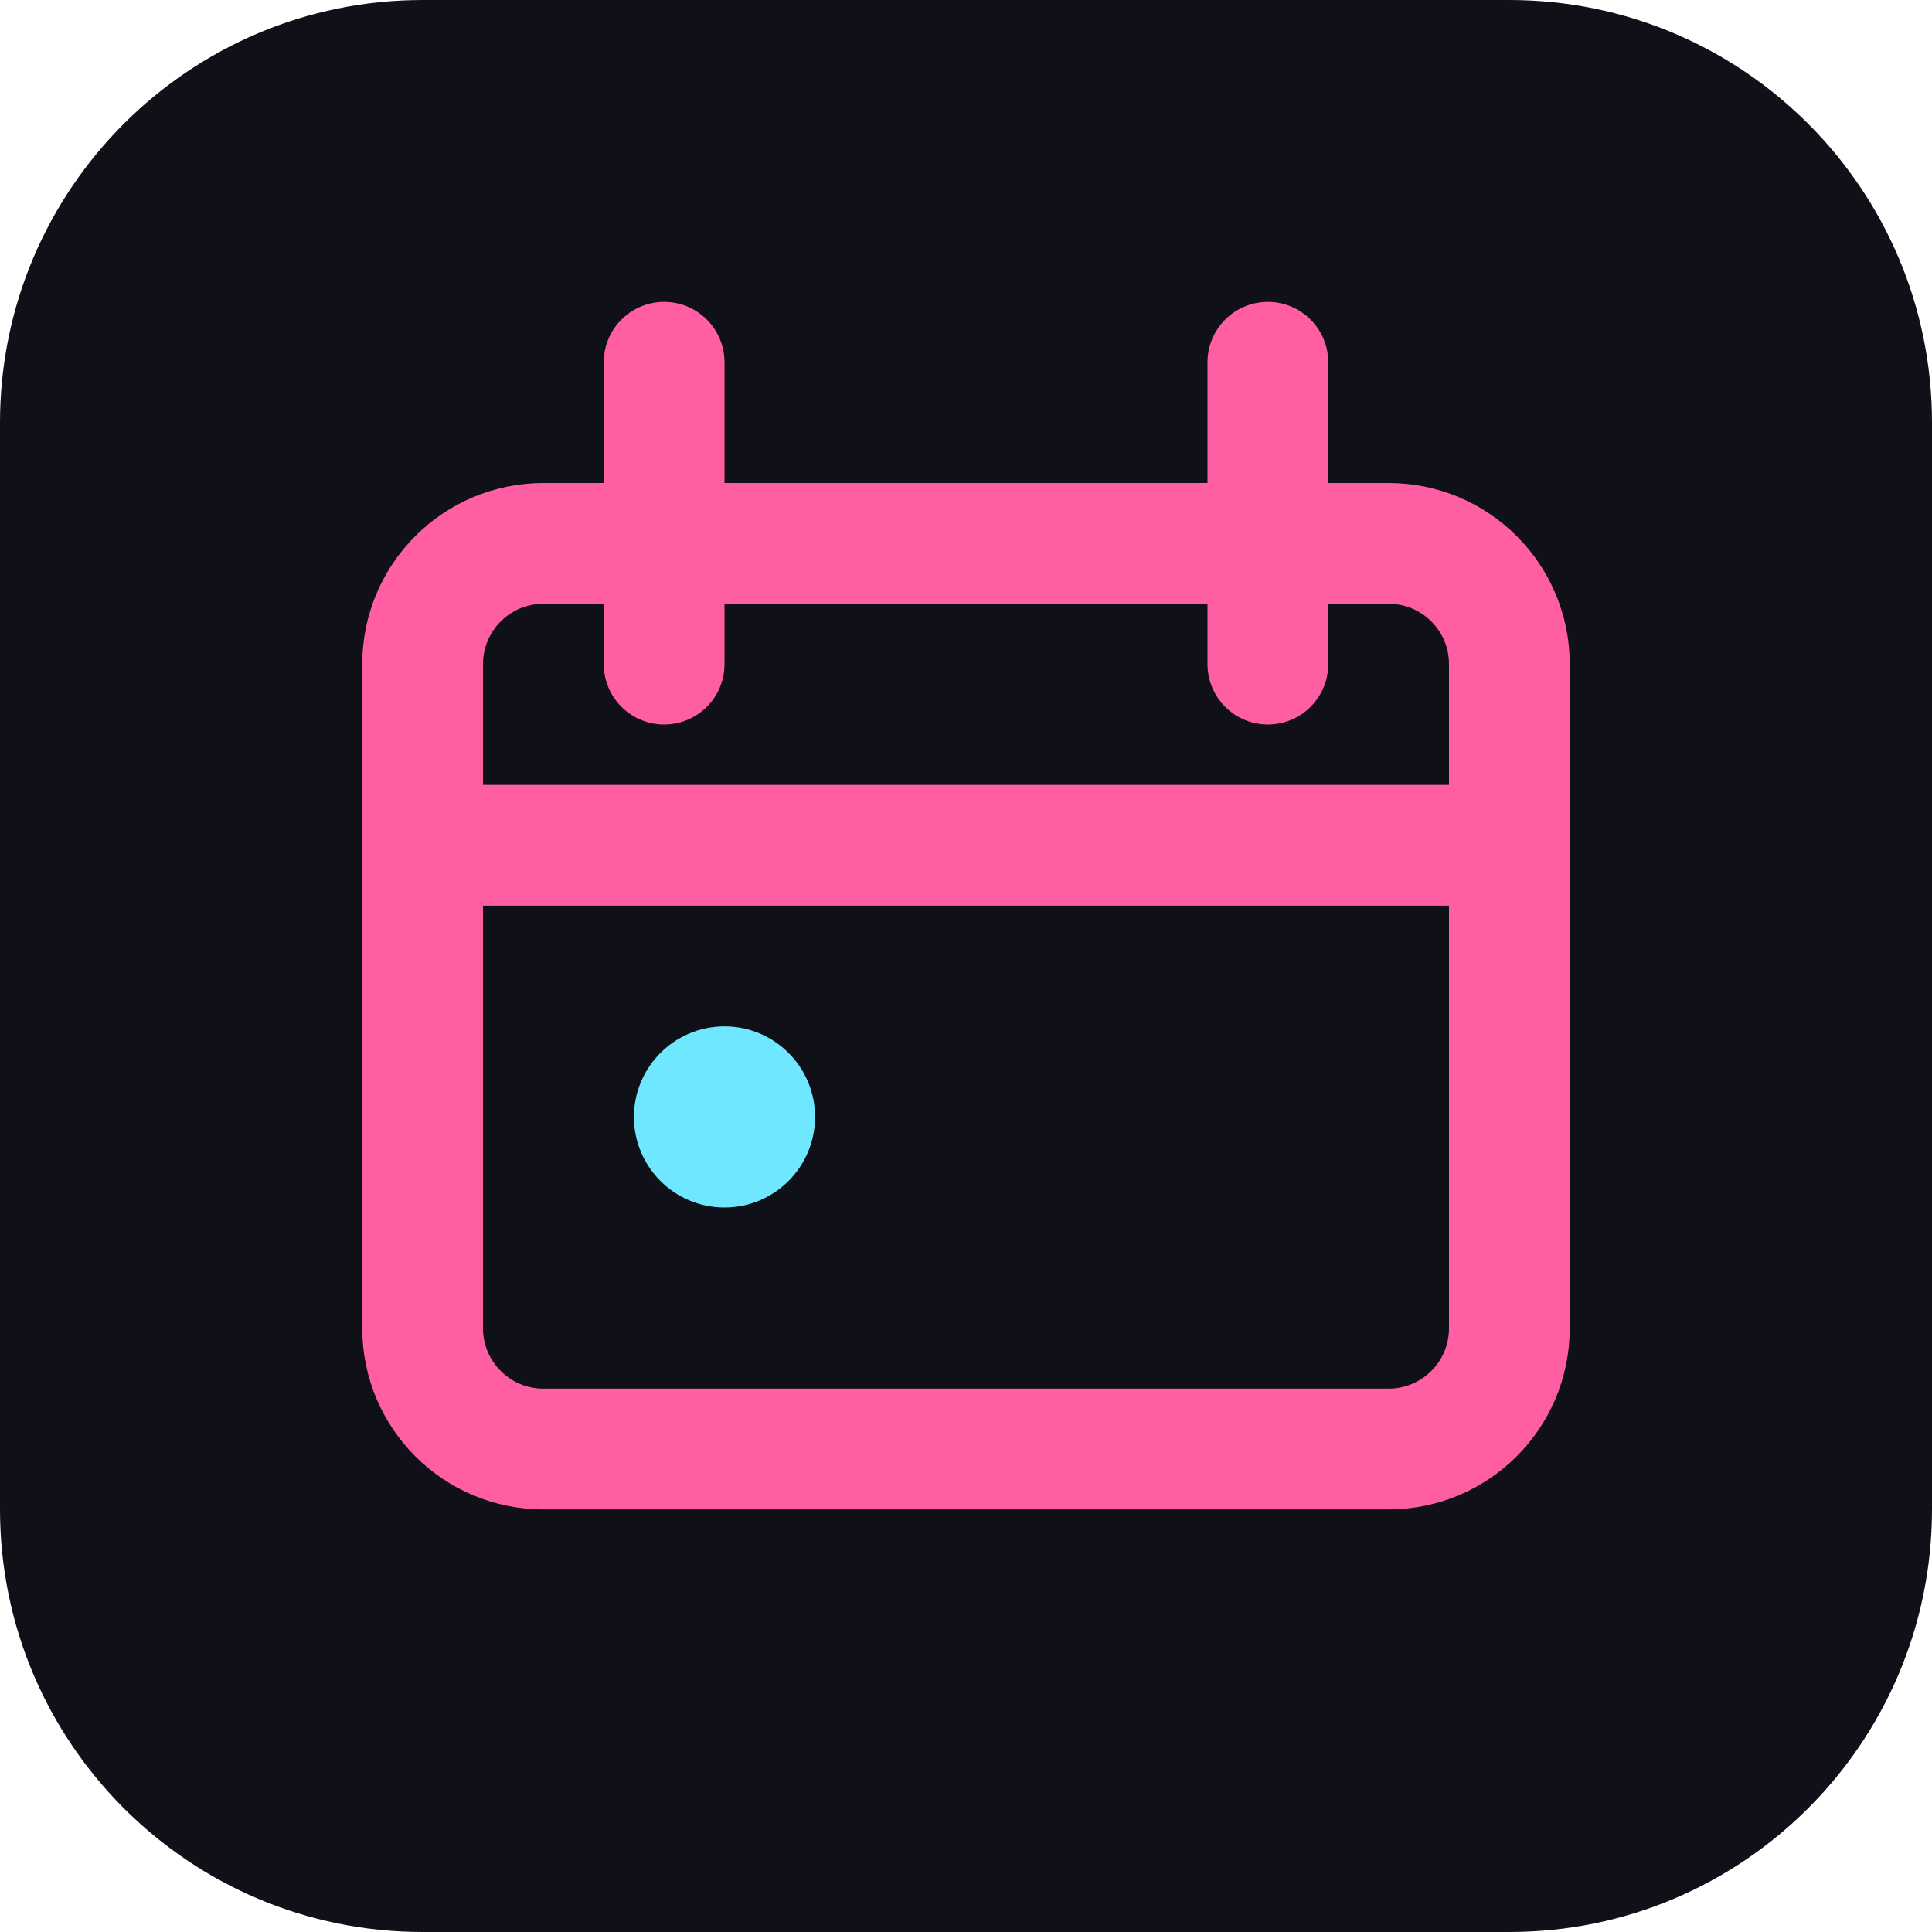
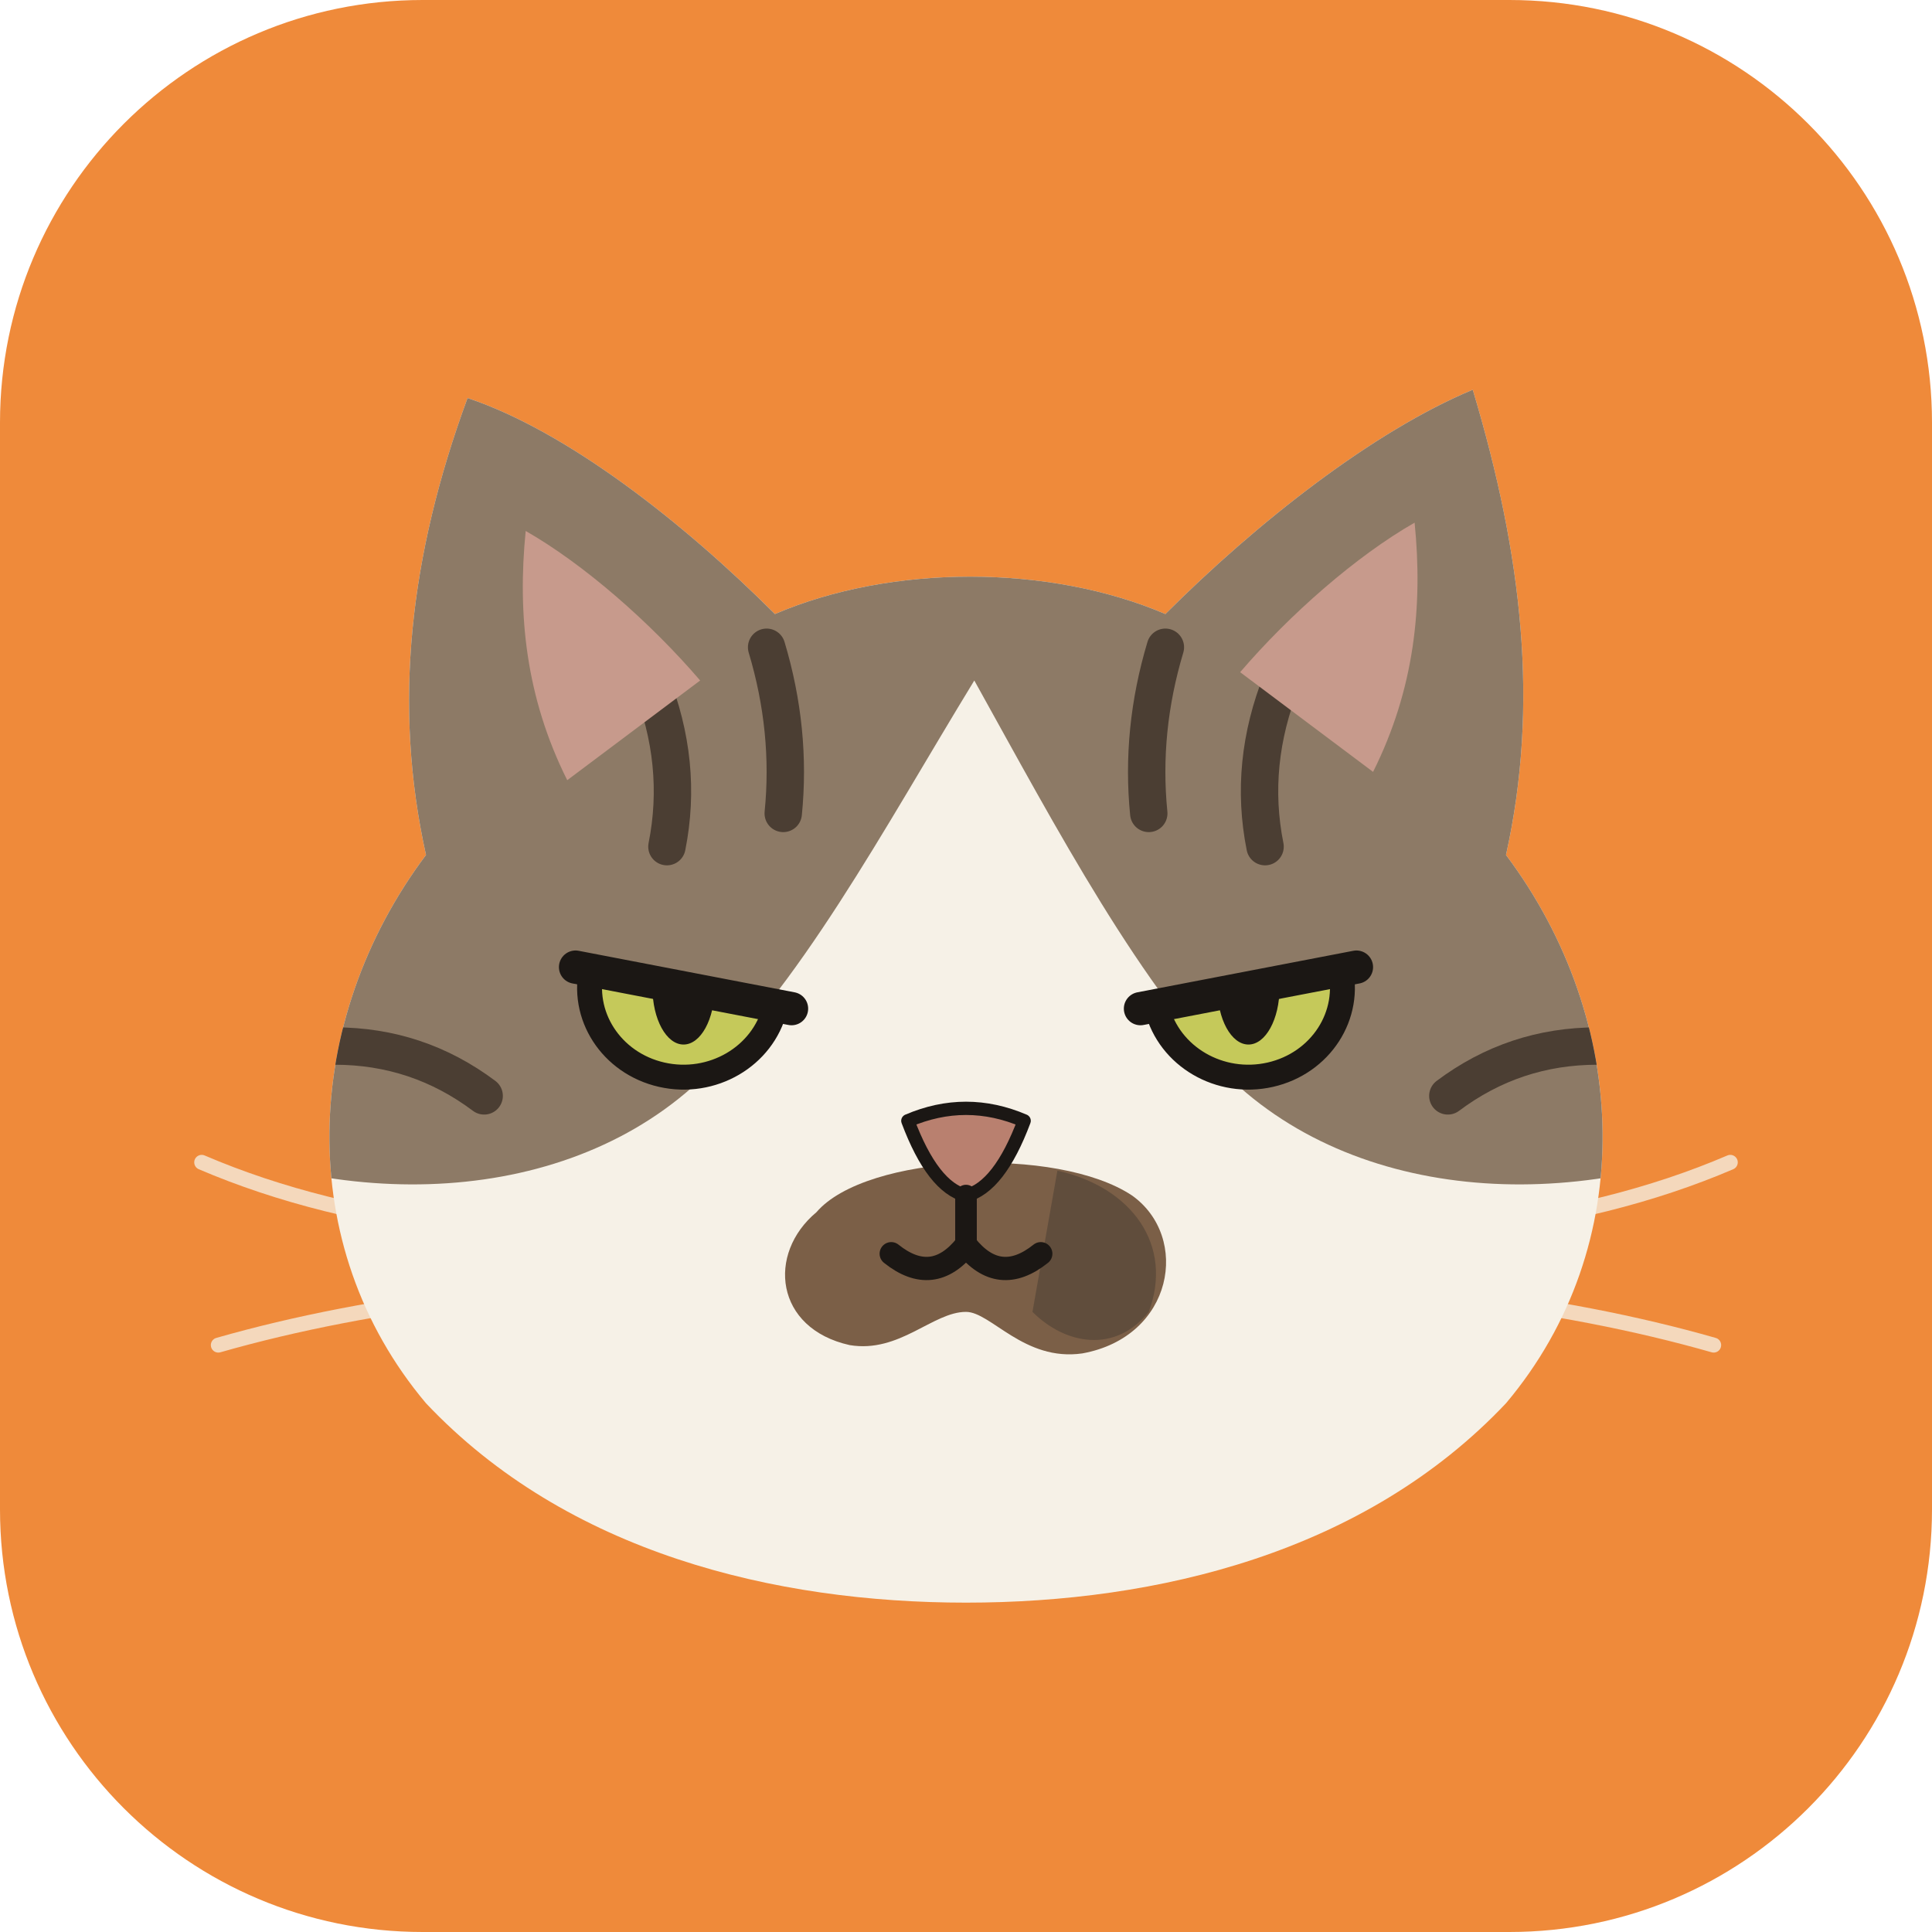
<svg xmlns="http://www.w3.org/2000/svg" viewBox="0 0 64 64">
-   <rect width="64" height="64" rx="14" fill="#101018" />
-   <rect x="14" y="18" width="36" height="30" rx="4" fill="none" stroke="#ff5fa2" stroke-width="4" />
-   <line x1="14" y1="28" x2="50" y2="28" stroke="#ff5fa2" stroke-width="4" />
-   <line x1="22" y1="12" x2="22" y2="22" stroke="#ff5fa2" stroke-width="4" stroke-linecap="round" />
-   <line x1="42" y1="12" x2="42" y2="22" stroke="#ff5fa2" stroke-width="4" stroke-linecap="round" />
-   <circle cx="24" cy="37" r="3" fill="#6ee7ff" />
+   <rect width="64" height="64" rx="14" fill="#ef8a3a" />
+   <g transform="translate(32 33) scale(0.2752) translate(-100 -98)">
+     <defs>
+       <clipPath id="m-face-godeung-mh0">
+         <path d="M40 26 C52 30 66 41 77 52 C91 46 110 46 124 52 C135 41 149 30 161 25 C167 45 169 63 165 81 C180 101 181 128 165 147 C148 165 123 171 100 171 C77 171 52 165 35 147 C19 128 20 101 35 81 C31 63 33 45 40 26 Z" />
+       </clipPath>
+     </defs>
+     <path d="M40 126 Q22 124 8 118 M41 134 Q24 136 10 140 M160 126 Q178 124 192 118 M159 134 Q176 136 190 140" fill="none" stroke="#f6f1e7" stroke-width="1.8" stroke-linecap="round" opacity=".75" />
+     <path d="M40 26 C52 30 66 41 77 52 C91 46 110 46 124 52 C135 41 149 30 161 25 C167 45 169 63 165 81 C180 101 181 128 165 147 C148 165 123 171 100 171 C77 171 52 165 35 147 C19 128 20 101 35 81 C31 63 33 45 40 26 Z" fill="#f6f1e7" />
+     <g clip-path="url(#m-face-godeung-mh0)">
+       <path d="M0 0 H200 V112 C178 124 150 124 133 109 C121 97 111 78 101 60 C90 78 80 97 67 109 C50 124 22 124 0 112 Z" fill="#8d7a66" />
+       <g fill="none" stroke="#4b3e33" stroke-width="4.5" stroke-linecap="round">
+         <path d="M62 60 Q66 70 64 80 M76 56 Q79 66 78 76 M138 60 Q134 70 136 80 M124 56 Q121 66 122 76 M24 104 Q34 104 42 110 M176 104 Q166 104 158 110" />
+       </g>
+       <path d="M47 42 C54 46 62 53 68 60 L52 72 C47 62 46 52 47 42 Z M154 41 C147 45 139 52 133 59 L149 71 C154 61 155 51 154 41 Z" fill="#c79a8c" />
+     </g>
+     <path d="M82 124 C88 117 111 116 120 122 C127 127 125 139 114 141 C107 142 103 136 100 136 C96 136 92 141 86 140 C77 138 76 129 82 124 Z" fill="#7b5f47" />
+     <path d="M111 119 C120 121 125 128 122 136 C118 141 112 140 108 136 Z" fill="#4b3e33" opacity=".55" />
+     <path d="M55 94.5 L77 99.5 A11 10.45 0 0 1 55 94.5 Z" fill="#c5c95a" stroke="#1b1714" stroke-width="3" stroke-linejoin="round" />
+     <path d="M62.26 97 L69.74 97 A3.74 6.82 0 0 1 62.26 97 Z" fill="#1b1714" />
+     <path d="M53 94.5 L79 99.5" stroke="#1b1714" stroke-width="4" stroke-linecap="round" />
+     <path d="M123 99.5 L145 94.5 A11 10.45 0 0 1 123 99.5 Z" fill="#c5c95a" stroke="#1b1714" stroke-width="3" stroke-linejoin="round" />
+     <path d="M130.26 97 L137.74 97 A3.74 6.82 0 0 1 130.26 97 Z" fill="#1b1714" />
+     <path d="M121 99.5 L147 94.5" stroke="#1b1714" stroke-width="4" stroke-linecap="round" />
+     <path d="M93 113 Q100 110 107 113 Q104 121 100 122 Q96 121 93 113 Z" fill="#b9806f" stroke="#1b1714" stroke-width="1.6" stroke-linejoin="round" />
+     <path d="M100 122 V128" stroke="#1b1714" stroke-width="2.6" stroke-linecap="round" />
+     <path d="M91 129 Q96 133 100 128 Q104 133 109 129" fill="none" stroke="#1b1714" stroke-width="2.8" stroke-linecap="round" stroke-linejoin="round" />
+   </g>
</svg>
